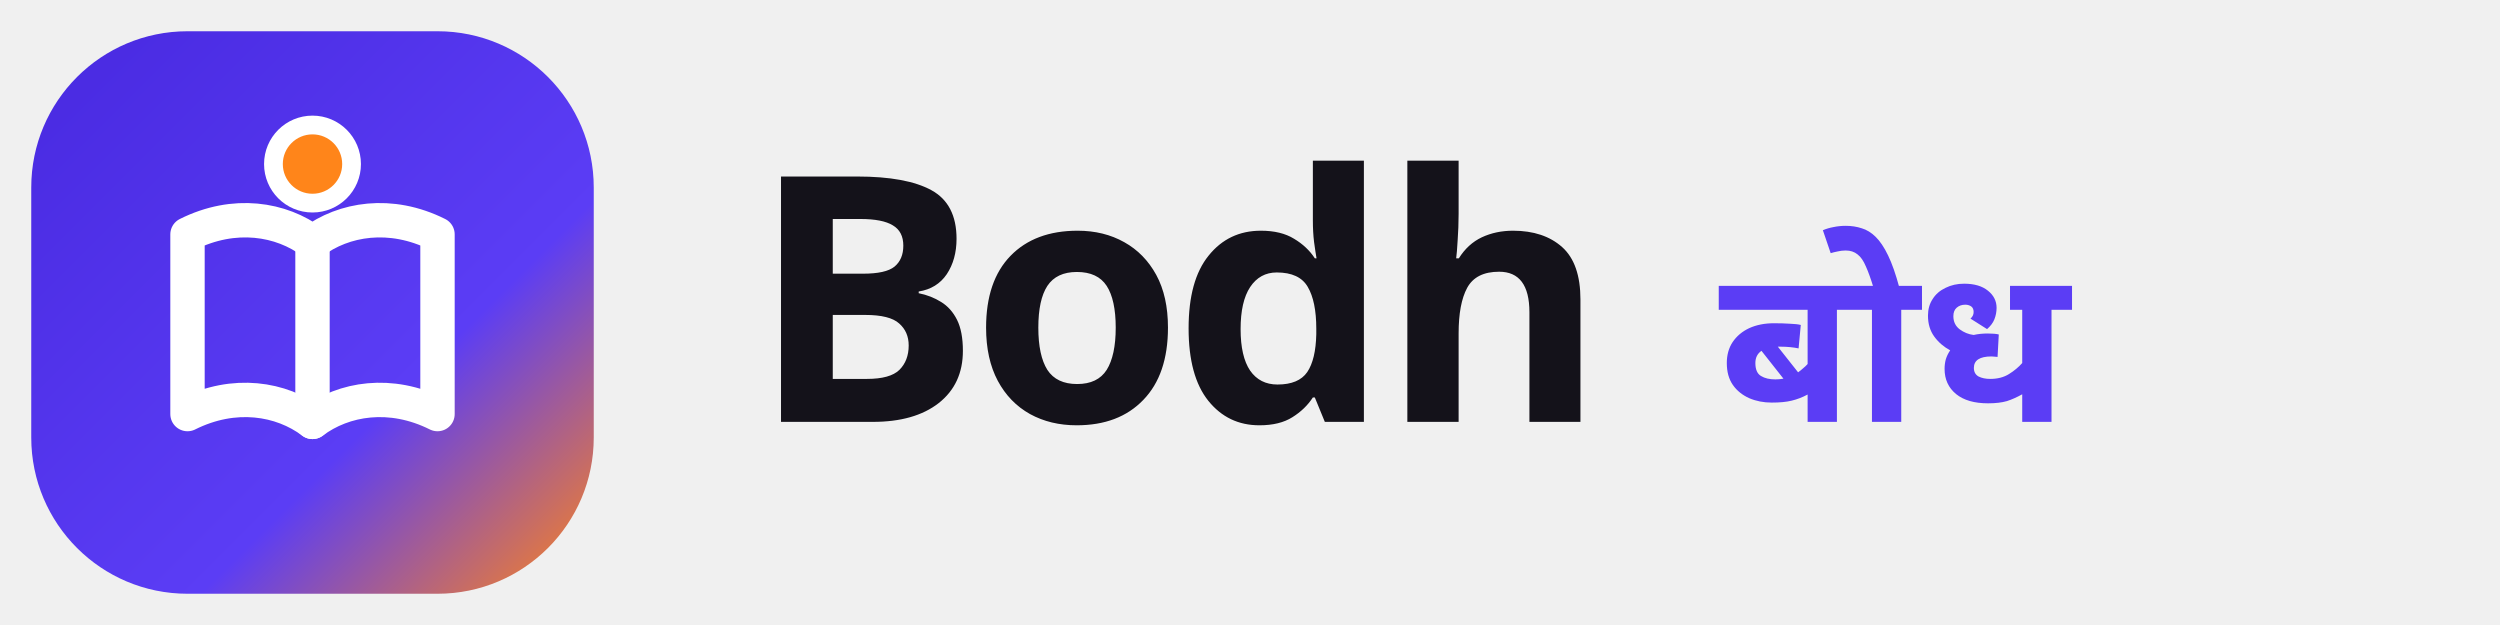
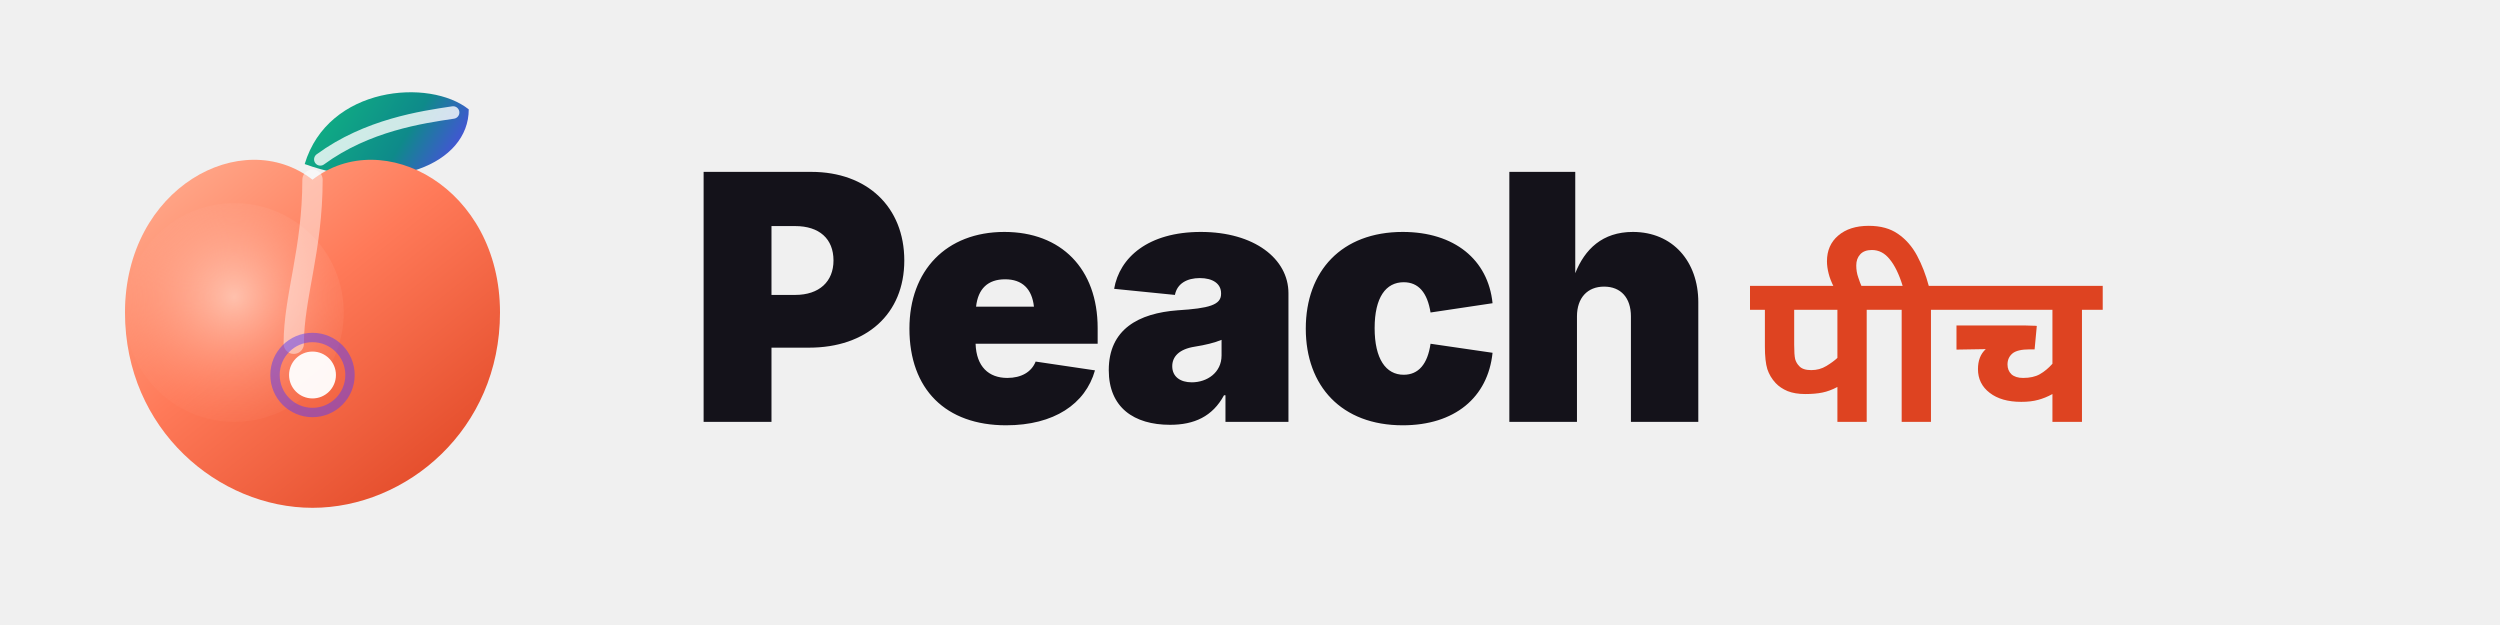
<svg xmlns="http://www.w3.org/2000/svg" viewBox="0 0 160 40" fill="none">
  <g transform="translate(2, 2)">
-     <rect width="36" height="36" rx="10" fill="url(#bodh-logo-mark-grad)" />
-     <path d="M10 24.5C13 23 16 23.5 18 25C20 23.5 23 23 26 24.5V13C23 11.5 20 12 18 13.5C16 12 13 11.5 10 13V24.5Z" stroke="white" stroke-width="2.2" stroke-linecap="round" stroke-linejoin="round" />
-     <path d="M18 13.5V25" stroke="white" stroke-width="2.2" stroke-linecap="round" />
-     <circle cx="18" cy="8.5" r="2.5" fill="#FF851A" stroke="white" stroke-width="1.2" />
+     <defs>
+       <linearGradient id="peach-body-grad" x1="8" y1="6" x2="28" y2="31" gradientUnits="userSpaceOnUse">
+         <stop offset="0%" stop-color="#FFB396" />
+         <stop offset="45%" stop-color="#FF7A59" />
+         <stop offset="100%" stop-color="#DE4321" />
+       </linearGradient>
+       <linearGradient id="peach-leaf-grad" x1="18" y1="3" x2="28" y2="9" gradientUnits="userSpaceOnUse">
+         <stop offset="0%" stop-color="#10B981" />
+         <stop offset="60%" stop-color="#0E8A8A" />
+         <stop offset="100%" stop-color="#5B3DF5" />
+       </linearGradient>
+       <radialGradient id="peach-glow" cx="13" cy="17" r="10" gradientUnits="userSpaceOnUse">
+         <stop offset="0%" stop-color="#FFE8DC" stop-opacity="0.6" />
+         <stop offset="100%" stop-color="#FF7A59" stop-opacity="0" />
+       </radialGradient>
+     </defs>
+     <path d="M 17.5 8.5 C 19 3.5 25.5 3 28 5 C 28 8.5 23 10.5 17.5 8.5 Z" fill="url(#peach-leaf-grad)" />
+     <path d="M 18.5 8.2 C 21.5 6 25 5.5 27 5.2" stroke="#FFFFFF" stroke-width="0.8" stroke-linecap="round" opacity="0.8" />
+     <path d="M 18 9.5 C 13.5 6 6 10 6 18 C 6 25.5 12 30.5 18 30.5 C 24 30.5 30 25.5 30 18 C 30 10 22.5 6 18 9.5 Z" fill="url(#peach-body-grad)" />
+     <circle cx="13" cy="18" r="7" fill="url(#peach-glow)" />
+     <path d="M 18 9.5 C 18 14 16.8 17 16.8 20" stroke="#FFFFFF" stroke-width="1.3" stroke-linecap="round" opacity="0.45" />
+     <circle cx="18" cy="22" r="1.5" fill="#FFFFFF" opacity="0.95" />
+     <circle cx="18" cy="22" r="2.4" stroke="#5B3DF5" stroke-width="0.6" stroke-opacity="0.5" />
  </g>
-   <text x="48" y="27" font-family="'Plus Jakarta Sans', system-ui, sans-serif" font-weight="900" font-size="22" fill="#14121A" letter-spacing="-0.03em">Bodh</text>
-   <text x="110" y="27" font-family="'Noto Sans Devanagari', sans-serif" font-weight="700" font-size="14" fill="#5B3DF5">बोध</text>
-   <defs>
-     <linearGradient id="bodh-logo-mark-grad" x1="0" y1="0" x2="36" y2="36" gradientUnits="userSpaceOnUse">
-       <stop stop-color="#4829E0" />
-       <stop offset="0.65" stop-color="#5B3DF5" />
-       <stop offset="1" stop-color="#FF851A" />
-     </linearGradient>
-   </defs>
+   <text x="44" y="27" font-family="'Plus Jakarta Sans', system-ui, -apple-system, sans-serif" font-weight="900" font-size="22" fill="#14121A" letter-spacing="-0.03em">Peach</text>
+   <text x="112" y="27" font-family="'Noto Sans Devanagari', sans-serif" font-weight="700" font-size="14" fill="#DE4321">पीच</text>
</svg>
